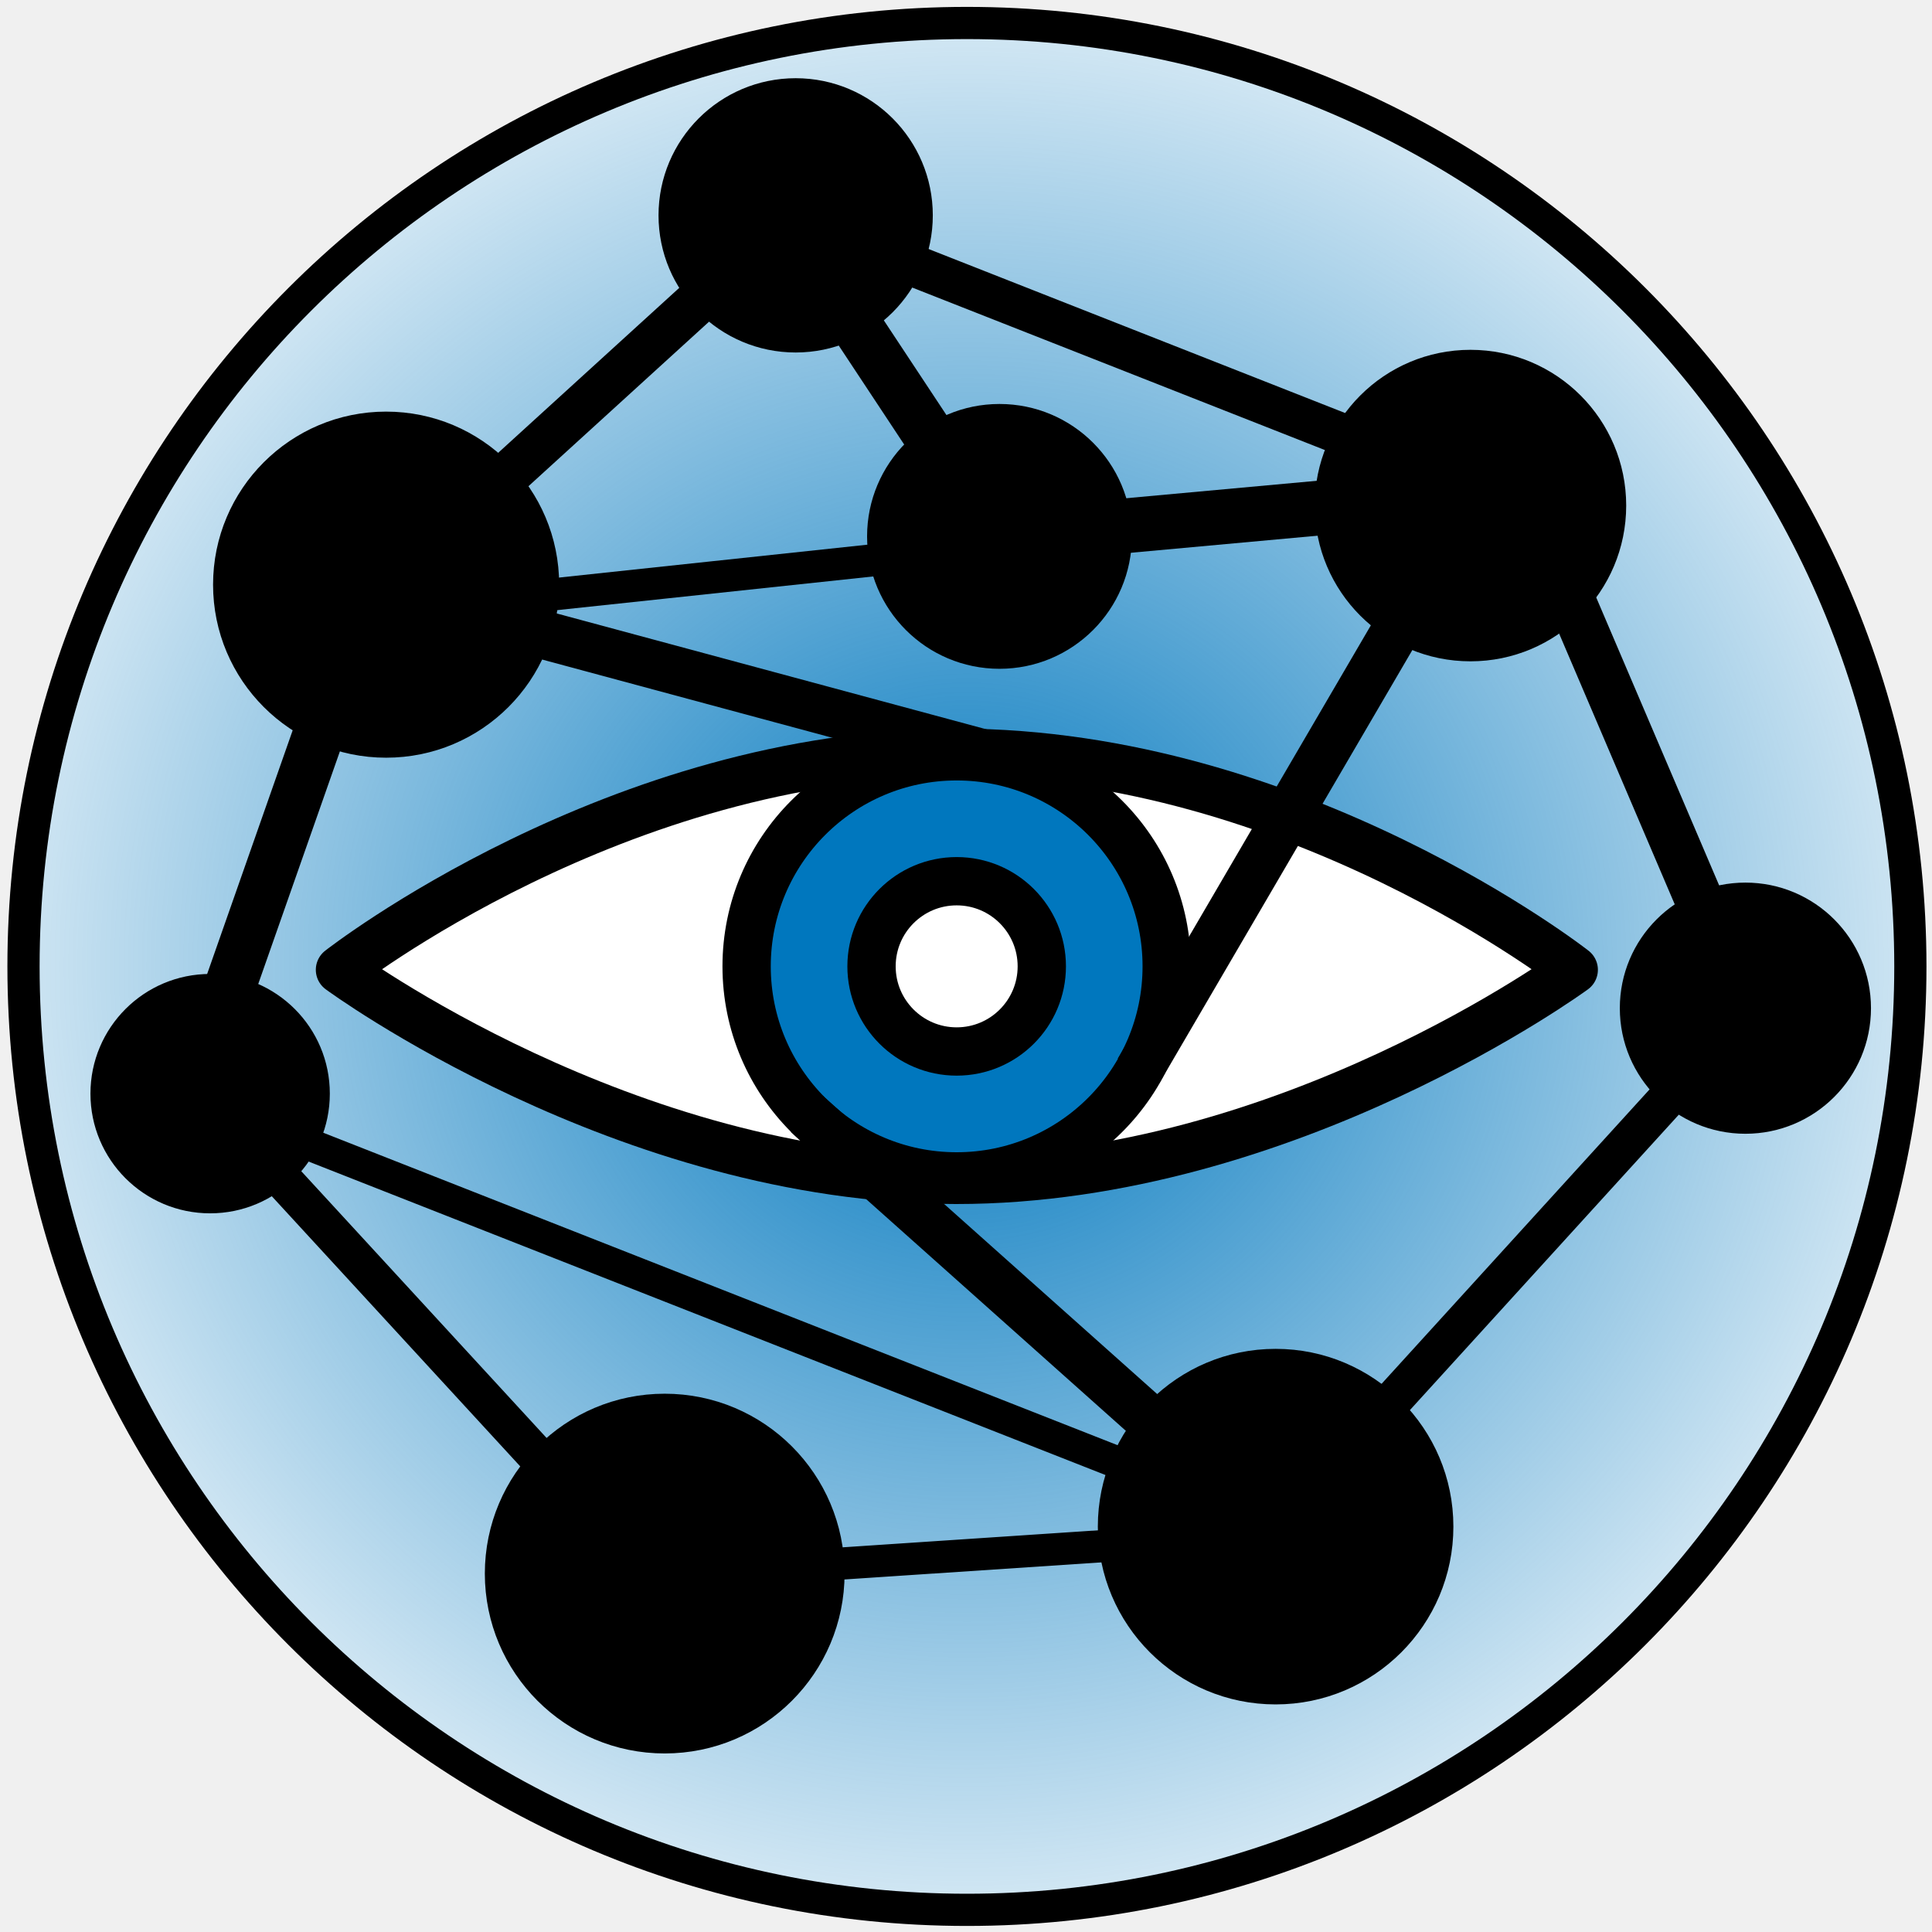
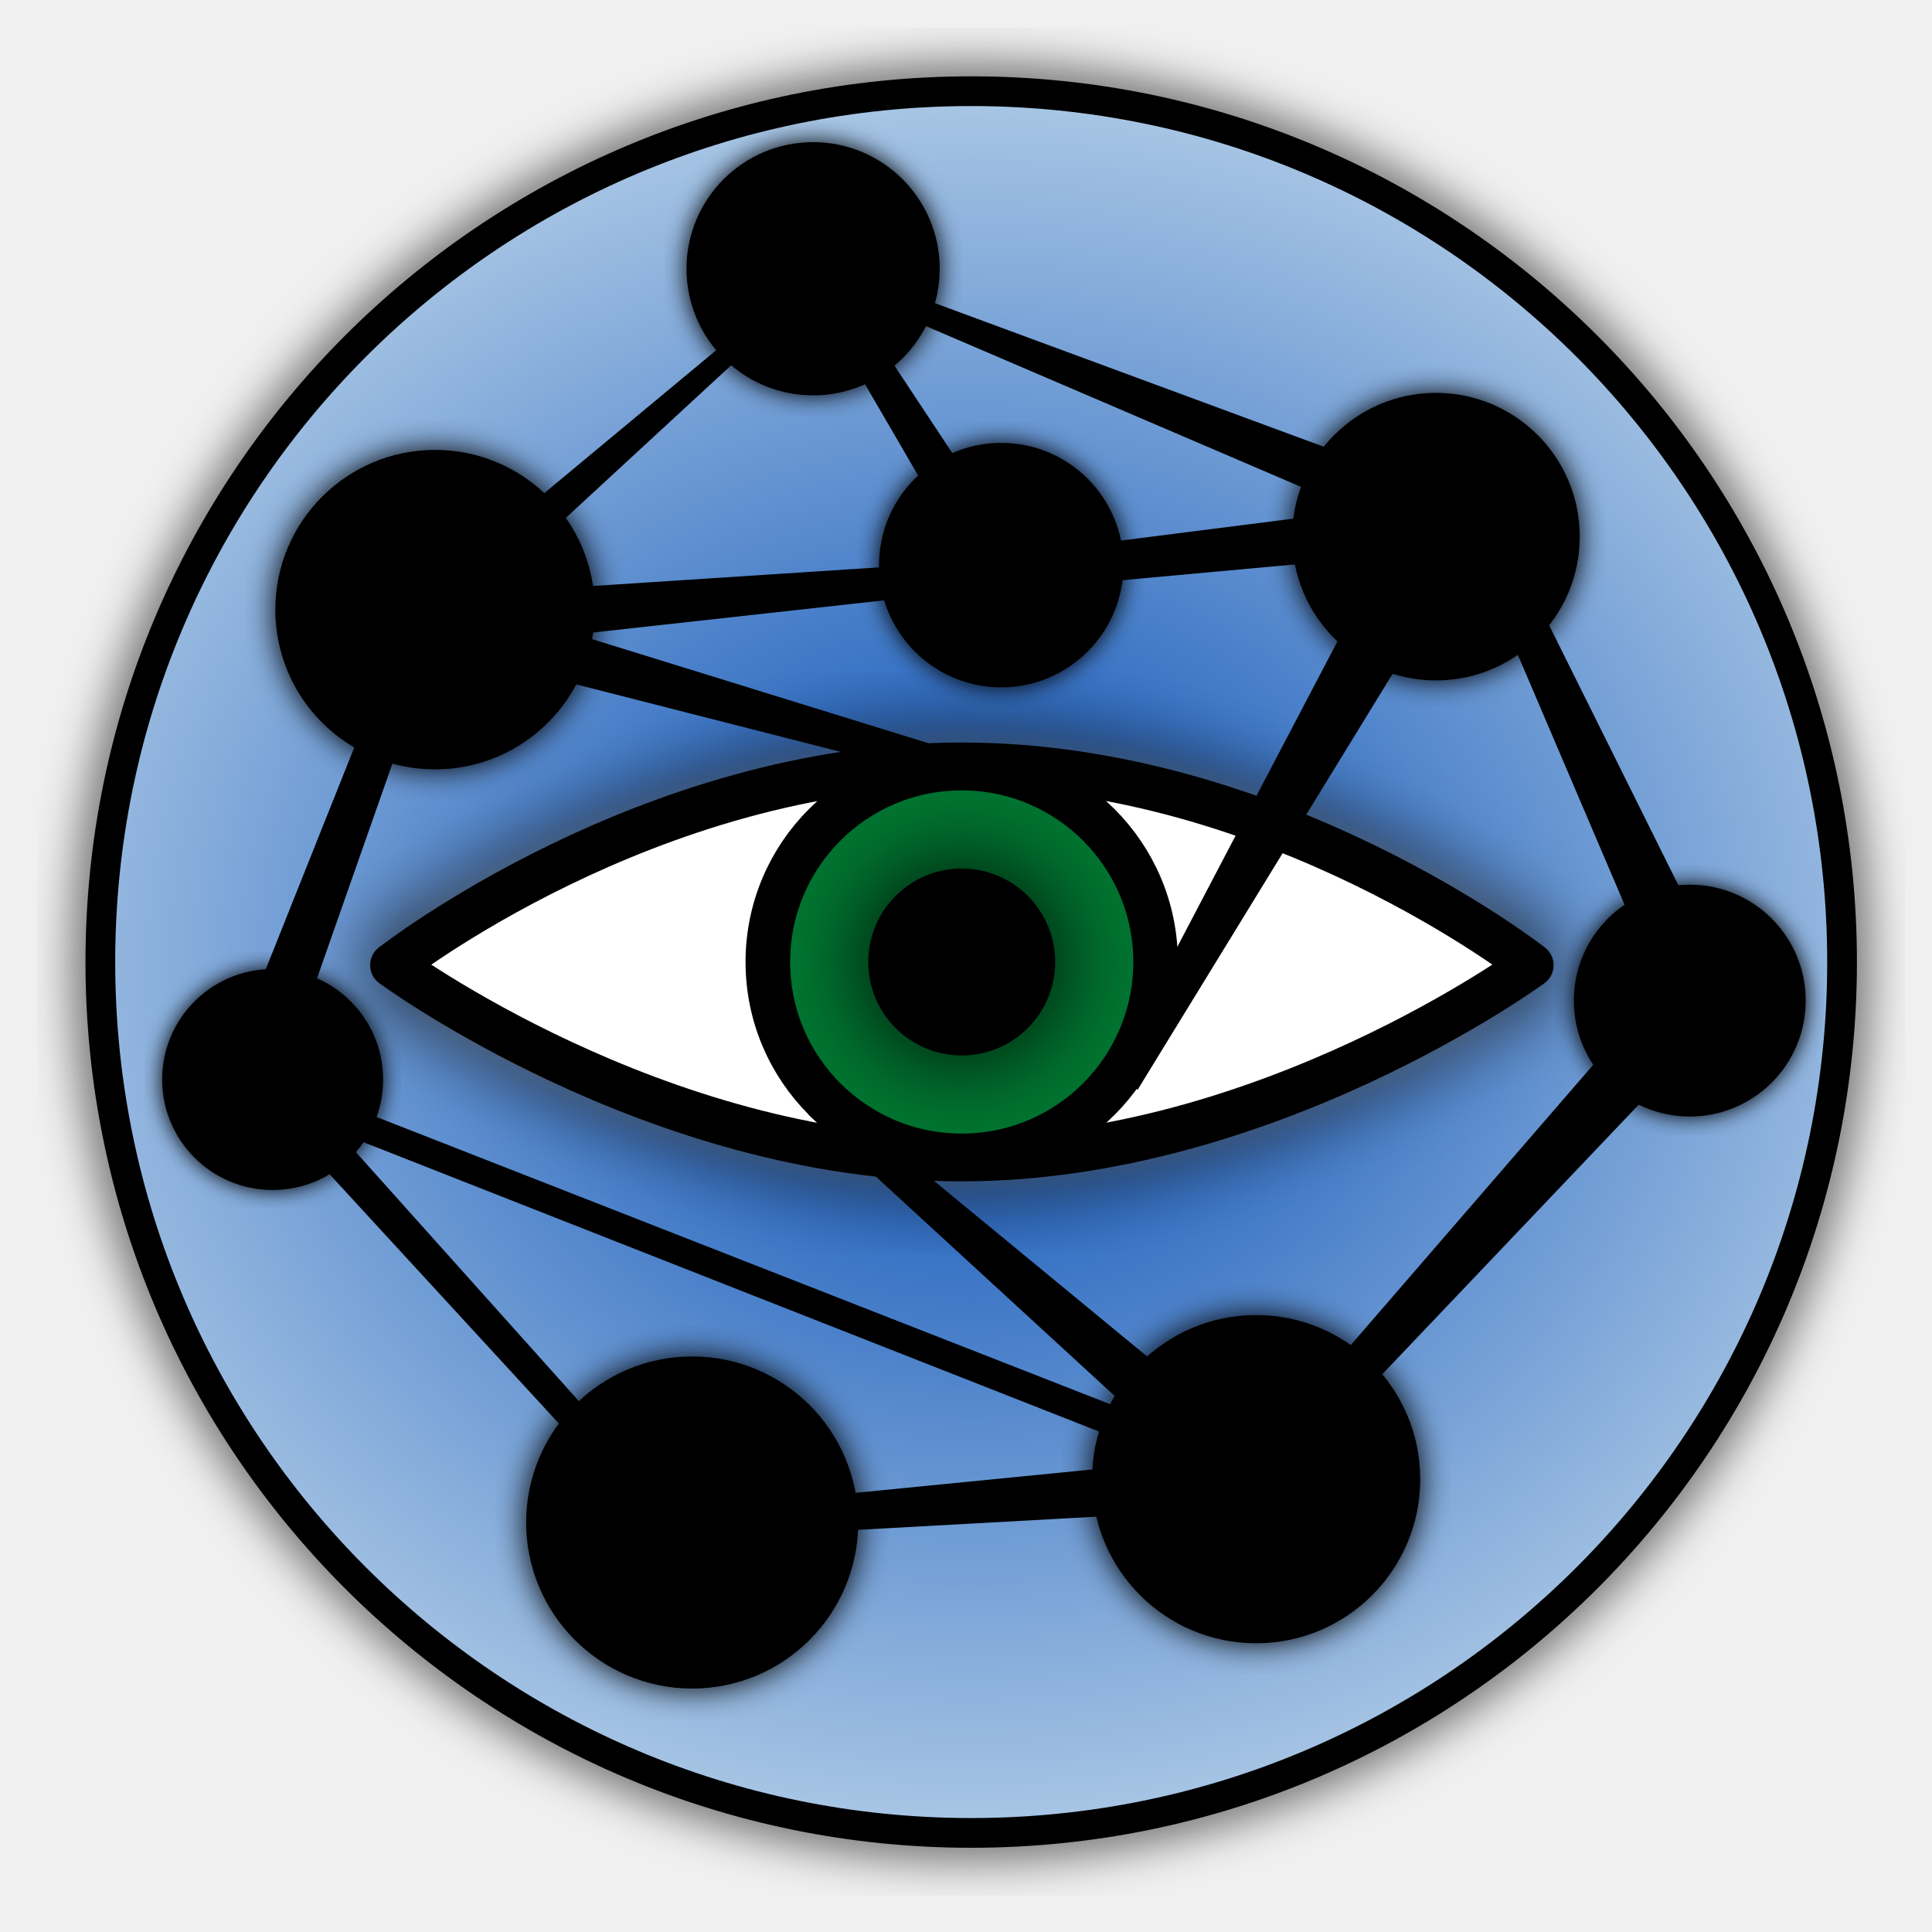
- <svg xmlns="http://www.w3.org/2000/svg" xmlns:xlink="http://www.w3.org/1999/xlink" width="60mm" height="60mm" viewBox="0 0 60 60" version="1.1" id="svg5155">
+ <svg xmlns="http://www.w3.org/2000/svg" xmlns:xlink="http://www.w3.org/1999/xlink" width="65mm" height="65mm" viewBox="0 0 65 65" version="1.1" id="svg5155">
  <defs id="defs5152">
    <linearGradient id="linearGradient2972">
-       <stop style="stop-color:#0077be;stop-opacity:1;" offset="0" id="stop2968" />
-       <stop style="stop-color:#0077be;stop-opacity:0;" offset="1" id="stop2970" />
+       <stop style="stop-color:#0049b4;stop-opacity:1" offset="0" id="stop2968" />
+       <stop style="stop-color:#f5fffb;stop-opacity:1" offset="1" id="stop2970" />
    </linearGradient>
-     <radialGradient xlink:href="#linearGradient2972" id="radialGradient2974-8" cx="27.912" cy="27.207" fx="27.912" fy="27.207" r="29.299" gradientUnits="userSpaceOnUse" gradientTransform="matrix(1.242557,0,0,1.209363,-4.653667,-2.889333)" />
+     <radialGradient xlink:href="#linearGradient2972" id="radialGradient2974-8" cx="27.912" cy="27.207" fx="27.912" fy="27.207" r="29.299" gradientUnits="userSpaceOnUse" gradientTransform="matrix(1.660629,-0.00214011,0.00186151,1.444448,-13.72783,-11.87128)" />
+     <filter style="color-interpolation-filters:sRGB" id="filter6328" x="-0.12" width="1.24" y="-0.12" height="1.24">
+       <feGaussianBlur stdDeviation="0.512" id="feGaussianBlur6330" />
+     </filter>
+     <filter style="color-interpolation-filters:sRGB" id="filter6342" x="-0.12" width="1.24" y="-0.12" height="1.24">
+       <feGaussianBlur stdDeviation="0.401" id="feGaussianBlur6344" />
+     </filter>
+     <filter style="color-interpolation-filters:sRGB" id="filter6348" x="-0.12" width="1.24" y="-0.12" height="1.24">
+       <feGaussianBlur stdDeviation="0.459" id="feGaussianBlur6350" />
+     </filter>
+     <filter style="color-interpolation-filters:sRGB" id="filter6354" x="-0.12" width="1.24" y="-0.12" height="1.24">
+       <feGaussianBlur stdDeviation="0.365" id="feGaussianBlur6356" />
+     </filter>
+     <filter style="color-interpolation-filters:sRGB" id="filter6360" x="-0.12" width="1.24" y="-0.12" height="1.24">
+       <feGaussianBlur stdDeviation="0.527" id="feGaussianBlur6362" />
+     </filter>
+     <filter style="color-interpolation-filters:sRGB" id="filter6366" x="-0.12" width="1.24" y="-0.12" height="1.24">
+       <feGaussianBlur stdDeviation="0.386" id="feGaussianBlur6368" />
+     </filter>
+     <filter style="color-interpolation-filters:sRGB" id="filter6372" x="-0.12" width="1.24" y="-0.12" height="1.24">
+       <feGaussianBlur stdDeviation="0.534" id="feGaussianBlur6374" />
+     </filter>
+     <filter style="color-interpolation-filters:sRGB" id="filter6399" x="-0.081" width="1.162" y="-0.233" height="1.467">
+       <feGaussianBlur stdDeviation="1.29" id="feGaussianBlur6401" />
+     </filter>
+     <filter style="color-interpolation-filters:sRGB" id="filter6417" x="-0.12" width="1.24" y="-0.12" height="1.24">
+       <feGaussianBlur stdDeviation="0.347" id="feGaussianBlur6419" />
+     </filter>
+     <filter style="color-interpolation-filters:sRGB" id="filter6443" x="-0.036" width="1.072" y="-0.036" height="1.072">
+       <feGaussianBlur stdDeviation="0.879" id="feGaussianBlur6445" />
+     </filter>
+     <filter style="color-interpolation-filters:sRGB" id="filter1313" x="-0.78" width="2.56" y="-0.78" height="2.56">
+       <feGaussianBlur stdDeviation="1.719" id="feGaussianBlur1315" />
+     </filter>
  </defs>
-   <g id="layer1" style="display:inline;opacity:1">
-     <circle style="opacity:1;fill:#ffffff;fill-opacity:0.997;stroke:none;stroke-width:1;stroke-linejoin:round;stroke-miterlimit:4;stroke-dasharray:none;stroke-opacity:1" id="path2868" cx="30.029" cy="30.013" r="29.299" />
+   <g id="layer1" style="display:inline" transform="translate(0,5)">
+     <circle r="29.299" cy="27.367" cx="32.675" id="circle5437" style="display:inline;opacity:1;fill:none;fill-opacity:1;stroke:#000000;stroke-width:1;stroke-linejoin:round;stroke-miterlimit:4;stroke-dasharray:none;stroke-opacity:1;filter:url(#filter6443)" />
  </g>
-   <g id="layer7" style="display:inline">
-     <circle style="display:inline;opacity:1;fill:url(#radialGradient2974-8);fill-opacity:1;stroke:#000000;stroke-width:1;stroke-linejoin:round;stroke-miterlimit:4;stroke-dasharray:none;stroke-opacity:1" id="circle6192" cx="30.029" cy="30.013" r="29.299" />
+   <g id="layer7" style="display:inline" transform="translate(0,5)">
+     <circle style="display:inline;opacity:1;fill:url(#radialGradient2974-8);fill-opacity:1;stroke:#000000;stroke-width:1;stroke-linejoin:round;stroke-miterlimit:4;stroke-dasharray:none;stroke-opacity:1" id="circle6192" cx="32.675" cy="27.367" r="29.299" />
  </g>
-   <g id="layer6" style="display:inline">
-     <path style="fill:none;stroke:#000000;stroke-width:1.2;stroke-linecap:butt;stroke-linejoin:miter;stroke-miterlimit:4;stroke-dasharray:none;stroke-opacity:1" d="M 20.332,49.194 6.622,34.286" id="path41800" />
-     <path style="fill:none;stroke:#000000;stroke-width:1.2;stroke-linecap:butt;stroke-linejoin:miter;stroke-miterlimit:4;stroke-dasharray:none;stroke-opacity:1" d="m 39.856,47.218 14.416,-15.838" id="path42213" />
-     <path style="fill:none;stroke:#000000;stroke-width:1;stroke-linecap:butt;stroke-linejoin:miter;stroke-miterlimit:4;stroke-dasharray:none;stroke-opacity:1" d="m 11.241,19.092 20.119,-2.145" id="path42525" />
-     <path style="fill:none;stroke:#000000;stroke-width:1.6;stroke-linecap:butt;stroke-linejoin:miter;stroke-miterlimit:4;stroke-dasharray:none;stroke-opacity:1" d="m 24.482,6.913 6.404,9.686" id="path43029" />
-     <path style="fill:none;stroke:#000000;stroke-width:1.7;stroke-linecap:butt;stroke-linejoin:miter;stroke-miterlimit:4;stroke-dasharray:none;stroke-opacity:1" d="m 45.477,15.366 -14.447,1.321" id="path43185" />
-     <path style="fill:none;stroke:#000000;stroke-width:1.3;stroke-linecap:butt;stroke-linejoin:miter;stroke-miterlimit:4;stroke-dasharray:none;stroke-opacity:1" d="M 45.247,14.893 24.68,6.795" id="path43301" />
-     <path style="fill:none;stroke:#000000;stroke-width:1.5;stroke-linecap:butt;stroke-linejoin:miter;stroke-miterlimit:4;stroke-dasharray:none;stroke-opacity:1" d="m 46.583,13.464 7.664,17.95" id="path43417" />
-     <path style="fill:none;stroke:#000000;stroke-width:1.4;stroke-linecap:butt;stroke-linejoin:miter;stroke-miterlimit:4;stroke-dasharray:none;stroke-opacity:1" d="M 24.402,6.873 11.747,18.403" id="path43801" />
-     <path style="fill:none;stroke:#000000;stroke-width:1.6;stroke-linecap:butt;stroke-linejoin:miter;stroke-miterlimit:4;stroke-dasharray:none;stroke-opacity:1" d="M 6.058,33.732 11.233,18.989" id="path48394" />
-     <path style="fill:none;stroke:#000000;stroke-width:1;stroke-linecap:butt;stroke-linejoin:miter;stroke-miterlimit:4;stroke-dasharray:none;stroke-dashoffset:0;stroke-opacity:1" d="M 39.335,47.678 20.47,48.933" id="path49303" />
-     <path style="fill:none;stroke:#000000;stroke-width:1;stroke-linecap:butt;stroke-linejoin:miter;stroke-miterlimit:4;stroke-dasharray:none;stroke-dashoffset:0;stroke-opacity:1" d="M 39.532,47.317 6.454,34.305" id="path49457" />
+   <g id="layer6" style="display:inline" transform="translate(0,5)">
+     <path style="color:#000000;font-style:normal;font-variant:normal;font-weight:normal;font-stretch:normal;font-size:medium;line-height:normal;font-family:sans-serif;font-variant-ligatures:normal;font-variant-position:normal;font-variant-caps:normal;font-variant-numeric:normal;font-variant-alternates:normal;font-feature-settings:normal;text-indent:0;text-align:start;text-decoration:none;text-decoration-line:none;text-decoration-style:solid;text-decoration-color:#000000;letter-spacing:normal;word-spacing:normal;text-transform:none;writing-mode:lr-tb;direction:ltr;text-orientation:mixed;dominant-baseline:auto;baseline-shift:baseline;text-anchor:start;white-space:normal;shape-padding:0;clip-rule:nonzero;display:inline;overflow:visible;visibility:visible;opacity:1;isolation:auto;mix-blend-mode:normal;color-interpolation:sRGB;color-interpolation-filters:linearRGB;solid-color:#000000;solid-opacity:1;vector-effect:none;fill:#000000;fill-opacity:1;fill-rule:nonzero;stroke:none;stroke-width:1.2;stroke-linecap:butt;stroke-linejoin:miter;stroke-miterlimit:4;stroke-dasharray:none;stroke-dashoffset:0;stroke-opacity:1;color-rendering:auto;image-rendering:auto;shape-rendering:auto;text-rendering:auto;enable-background:accumulate" d="m 9.709,31.234 -0.883,0.812 13.709,14.906 0.715,-0.598 z" id="path41800" />
+     <path style="color:#000000;font-style:normal;font-variant:normal;font-weight:normal;font-stretch:normal;font-size:medium;line-height:normal;font-family:sans-serif;font-variant-ligatures:normal;font-variant-position:normal;font-variant-caps:normal;font-variant-numeric:normal;font-variant-alternates:normal;font-feature-settings:normal;text-indent:0;text-align:start;text-decoration:none;text-decoration-line:none;text-decoration-style:solid;text-decoration-color:#000000;letter-spacing:normal;word-spacing:normal;text-transform:none;writing-mode:lr-tb;direction:ltr;text-orientation:mixed;dominant-baseline:auto;baseline-shift:baseline;text-anchor:start;white-space:normal;shape-padding:0;clip-rule:nonzero;display:inline;overflow:visible;visibility:visible;opacity:1;isolation:auto;mix-blend-mode:normal;color-interpolation:sRGB;color-interpolation-filters:linearRGB;solid-color:#000000;solid-opacity:1;vector-effect:none;fill:#000000;fill-opacity:1;fill-rule:nonzero;stroke:none;stroke-width:1.2;stroke-linecap:butt;stroke-linejoin:miter;stroke-miterlimit:4;stroke-dasharray:none;stroke-dashoffset:0;stroke-opacity:1;color-rendering:auto;image-rendering:auto;shape-rendering:auto;text-rendering:auto;enable-background:accumulate" d="m 55.811,28.27 -13.753,15.898 0.887,0.809 14.837,-15.597 z" id="path42213" />
+     <path style="color:#000000;font-style:normal;font-variant:normal;font-weight:normal;font-stretch:normal;font-size:medium;line-height:normal;font-family:sans-serif;font-variant-ligatures:normal;font-variant-position:normal;font-variant-caps:normal;font-variant-numeric:normal;font-variant-alternates:normal;font-feature-settings:normal;text-indent:0;text-align:start;text-decoration:none;text-decoration-line:none;text-decoration-style:solid;text-decoration-color:#000000;letter-spacing:normal;word-spacing:normal;text-transform:none;writing-mode:lr-tb;direction:ltr;text-orientation:mixed;dominant-baseline:auto;baseline-shift:baseline;text-anchor:start;white-space:normal;shape-padding:0;clip-rule:nonzero;display:inline;overflow:visible;visibility:visible;opacity:1;isolation:auto;mix-blend-mode:normal;color-interpolation:sRGB;color-interpolation-filters:linearRGB;solid-color:#000000;solid-opacity:1;vector-effect:none;fill:#000000;fill-opacity:1;fill-rule:nonzero;stroke:none;stroke-width:1;stroke-linecap:butt;stroke-linejoin:miter;stroke-miterlimit:4;stroke-dasharray:none;stroke-dashoffset:0;stroke-opacity:1;color-rendering:auto;image-rendering:auto;shape-rendering:auto;text-rendering:auto;enable-background:accumulate" d="m 33.953,13.803 -19.907,1.296 -0.107,1.845 20.204,-2.232 z" id="path42525" />
+     <path style="color:#000000;font-style:normal;font-variant:normal;font-weight:normal;font-stretch:normal;font-size:medium;line-height:normal;font-family:sans-serif;font-variant-ligatures:normal;font-variant-position:normal;font-variant-caps:normal;font-variant-numeric:normal;font-variant-alternates:normal;font-feature-settings:normal;text-indent:0;text-align:start;text-decoration:none;text-decoration-line:none;text-decoration-style:solid;text-decoration-color:#000000;letter-spacing:normal;word-spacing:normal;text-transform:none;writing-mode:lr-tb;direction:ltr;text-orientation:mixed;dominant-baseline:auto;baseline-shift:baseline;text-anchor:start;white-space:normal;shape-padding:0;clip-rule:nonzero;display:inline;overflow:visible;visibility:visible;opacity:1;isolation:auto;mix-blend-mode:normal;color-interpolation:sRGB;color-interpolation-filters:linearRGB;solid-color:#000000;solid-opacity:1;vector-effect:none;fill:#000000;fill-opacity:1;fill-rule:nonzero;stroke:none;stroke-width:1.6;stroke-linecap:butt;stroke-linejoin:miter;stroke-miterlimit:4;stroke-dasharray:none;stroke-dashoffset:0;stroke-opacity:1;color-rendering:auto;image-rendering:auto;shape-rendering:auto;text-rendering:auto;enable-background:accumulate" d="m 27.795,3.826 -0.672,0.7 5.743,9.868 1.334,-0.883 z" id="path43029" />
+     <path style="color:#000000;font-style:normal;font-variant:normal;font-weight:normal;font-stretch:normal;font-size:medium;line-height:normal;font-family:sans-serif;font-variant-ligatures:normal;font-variant-position:normal;font-variant-caps:normal;font-variant-numeric:normal;font-variant-alternates:normal;font-feature-settings:normal;text-indent:0;text-align:start;text-decoration:none;text-decoration-line:none;text-decoration-style:solid;text-decoration-color:#000000;letter-spacing:normal;word-spacing:normal;text-transform:none;writing-mode:lr-tb;direction:ltr;text-orientation:mixed;dominant-baseline:auto;baseline-shift:baseline;text-anchor:start;white-space:normal;shape-padding:0;clip-rule:nonzero;display:inline;overflow:visible;visibility:visible;opacity:1;isolation:auto;mix-blend-mode:normal;color-interpolation:sRGB;color-interpolation-filters:linearRGB;solid-color:#000000;solid-opacity:1;vector-effect:none;fill:#000000;fill-opacity:1;fill-rule:nonzero;stroke:none;stroke-width:1.7;stroke-linecap:butt;stroke-linejoin:miter;stroke-miterlimit:4;stroke-dasharray:none;stroke-dashoffset:0;stroke-opacity:1;color-rendering:auto;image-rendering:auto;shape-rendering:auto;text-rendering:auto;enable-background:accumulate" d="m 48.045,11.873 -14.233,1.809 -0.058,1.204 14.445,-1.32 z" id="path43185" />
+     <path style="color:#000000;font-style:normal;font-variant:normal;font-weight:normal;font-stretch:normal;font-size:medium;line-height:normal;font-family:sans-serif;font-variant-ligatures:normal;font-variant-position:normal;font-variant-caps:normal;font-variant-numeric:normal;font-variant-alternates:normal;font-feature-settings:normal;text-indent:0;text-align:start;text-decoration:none;text-decoration-line:none;text-decoration-style:solid;text-decoration-color:#000000;letter-spacing:normal;word-spacing:normal;text-transform:none;writing-mode:lr-tb;direction:ltr;text-orientation:mixed;dominant-baseline:auto;baseline-shift:baseline;text-anchor:start;white-space:normal;shape-padding:0;clip-rule:nonzero;display:inline;overflow:visible;visibility:visible;opacity:1;isolation:auto;mix-blend-mode:normal;color-interpolation:sRGB;color-interpolation-filters:linearRGB;solid-color:#000000;solid-opacity:1;vector-effect:none;fill:#000000;fill-opacity:1;fill-rule:nonzero;stroke:none;stroke-width:1.3;stroke-linecap:butt;stroke-linejoin:miter;stroke-miterlimit:4;stroke-dasharray:none;stroke-dashoffset:0;stroke-opacity:1;color-rendering:auto;image-rendering:auto;shape-rendering:auto;text-rendering:auto;enable-background:accumulate" d="m 27.625,3.785 -0.086,0.638 20.085,8.609 0.627,-1.63 z" id="path43301" />
+     <path style="color:#000000;font-style:normal;font-variant:normal;font-weight:normal;font-stretch:normal;font-size:medium;line-height:normal;font-family:sans-serif;font-variant-ligatures:normal;font-variant-position:normal;font-variant-caps:normal;font-variant-numeric:normal;font-variant-alternates:normal;font-feature-settings:normal;text-indent:0;text-align:start;text-decoration:none;text-decoration-line:none;text-decoration-style:solid;text-decoration-color:#000000;letter-spacing:normal;word-spacing:normal;text-transform:none;writing-mode:lr-tb;direction:ltr;text-orientation:mixed;dominant-baseline:auto;baseline-shift:baseline;text-anchor:start;white-space:normal;shape-padding:0;clip-rule:nonzero;display:inline;overflow:visible;visibility:visible;opacity:1;isolation:auto;mix-blend-mode:normal;color-interpolation:sRGB;color-interpolation-filters:linearRGB;solid-color:#000000;solid-opacity:1;vector-effect:none;fill:#000000;fill-opacity:1;fill-rule:nonzero;stroke:none;stroke-width:1.5;stroke-linecap:butt;stroke-linejoin:miter;stroke-miterlimit:4;stroke-dasharray:none;stroke-dashoffset:0;stroke-opacity:1;color-rendering:auto;image-rendering:auto;shape-rendering:auto;text-rendering:auto;enable-background:accumulate" d="m 49.677,11.125 -1.138,-0.012 7.664,17.949 1.98,-0.828 z" id="path43417" />
+     <path style="color:#000000;font-style:normal;font-variant:normal;font-weight:normal;font-stretch:normal;font-size:medium;line-height:normal;font-family:sans-serif;font-variant-ligatures:normal;font-variant-position:normal;font-variant-caps:normal;font-variant-numeric:normal;font-variant-alternates:normal;font-feature-settings:normal;text-indent:0;text-align:start;text-decoration:none;text-decoration-line:none;text-decoration-style:solid;text-decoration-color:#000000;letter-spacing:normal;word-spacing:normal;text-transform:none;writing-mode:lr-tb;direction:ltr;text-orientation:mixed;dominant-baseline:auto;baseline-shift:baseline;text-anchor:start;white-space:normal;shape-padding:0;clip-rule:nonzero;display:inline;overflow:visible;visibility:visible;opacity:1;isolation:auto;mix-blend-mode:normal;color-interpolation:sRGB;color-interpolation-filters:linearRGB;solid-color:#000000;solid-opacity:1;vector-effect:none;fill:#000000;fill-opacity:1;fill-rule:nonzero;stroke:none;stroke-width:1.4;stroke-linecap:butt;stroke-linejoin:miter;stroke-miterlimit:4;stroke-dasharray:none;stroke-dashoffset:0;stroke-opacity:1;color-rendering:auto;image-rendering:auto;shape-rendering:auto;text-rendering:auto;enable-background:accumulate" d="M 27.178,4.22 13.922,15.24 14.863,16.275 27.52,4.594 Z" id="path43801" />
+     <path style="color:#000000;font-style:normal;font-variant:normal;font-weight:normal;font-stretch:normal;font-size:medium;line-height:normal;font-family:sans-serif;font-variant-ligatures:normal;font-variant-position:normal;font-variant-caps:normal;font-variant-numeric:normal;font-variant-alternates:normal;font-feature-settings:normal;text-indent:0;text-align:start;text-decoration:none;text-decoration-line:none;text-decoration-style:solid;text-decoration-color:#000000;letter-spacing:normal;word-spacing:normal;text-transform:none;writing-mode:lr-tb;direction:ltr;text-orientation:mixed;dominant-baseline:auto;baseline-shift:baseline;text-anchor:start;white-space:normal;shape-padding:0;clip-rule:nonzero;display:inline;overflow:visible;visibility:visible;opacity:1;isolation:auto;mix-blend-mode:normal;color-interpolation:sRGB;color-interpolation-filters:linearRGB;solid-color:#000000;solid-opacity:1;vector-effect:none;fill:#000000;fill-opacity:1;fill-rule:nonzero;stroke:none;stroke-width:1.6;stroke-linecap:butt;stroke-linejoin:miter;stroke-miterlimit:4;stroke-dasharray:none;stroke-dashoffset:0;stroke-opacity:1;color-rendering:auto;image-rendering:auto;shape-rendering:auto;text-rendering:auto;enable-background:accumulate" d="M 13.508,16.163 7.694,30.735 9.459,31.352 14.635,16.609 Z" id="path48394" />
+     <path style="color:#000000;font-style:normal;font-variant:normal;font-weight:normal;font-stretch:normal;font-size:medium;line-height:normal;font-family:sans-serif;font-variant-ligatures:normal;font-variant-position:normal;font-variant-caps:normal;font-variant-numeric:normal;font-variant-alternates:normal;font-feature-settings:normal;text-indent:0;text-align:start;text-decoration:none;text-decoration-line:none;text-decoration-style:solid;text-decoration-color:#000000;letter-spacing:normal;word-spacing:normal;text-transform:none;writing-mode:lr-tb;direction:ltr;text-orientation:mixed;dominant-baseline:auto;baseline-shift:baseline;text-anchor:start;white-space:normal;shape-padding:0;clip-rule:nonzero;display:inline;overflow:visible;visibility:visible;opacity:1;isolation:auto;mix-blend-mode:normal;color-interpolation:sRGB;color-interpolation-filters:linearRGB;solid-color:#000000;solid-opacity:1;vector-effect:none;fill:#000000;fill-opacity:1;fill-rule:nonzero;stroke:none;stroke-width:1;stroke-linecap:butt;stroke-linejoin:miter;stroke-miterlimit:4;stroke-dasharray:none;stroke-dashoffset:0;stroke-opacity:1;color-rendering:auto;image-rendering:auto;shape-rendering:auto;text-rendering:auto;enable-background:accumulate" d="m 41.82,43.938 -18.738,1.849 0.066,0.998 18.865,-1.041 z" id="path49303" />
+     <path style="color:#000000;font-style:normal;font-variant:normal;font-weight:normal;font-stretch:normal;font-size:medium;line-height:normal;font-family:sans-serif;font-variant-ligatures:normal;font-variant-position:normal;font-variant-caps:normal;font-variant-numeric:normal;font-variant-alternates:normal;font-feature-settings:normal;text-indent:0;text-align:start;text-decoration:none;text-decoration-line:none;text-decoration-style:solid;text-decoration-color:#000000;letter-spacing:normal;word-spacing:normal;text-transform:none;writing-mode:lr-tb;direction:ltr;text-orientation:mixed;dominant-baseline:auto;baseline-shift:baseline;text-anchor:start;white-space:normal;shape-padding:0;clip-rule:nonzero;display:inline;overflow:visible;visibility:visible;opacity:1;isolation:auto;mix-blend-mode:normal;color-interpolation:sRGB;color-interpolation-filters:linearRGB;solid-color:#000000;solid-opacity:1;vector-effect:none;fill:#000000;fill-opacity:1;fill-rule:nonzero;stroke:none;stroke-width:1;stroke-linecap:butt;stroke-linejoin:miter;stroke-miterlimit:4;stroke-dasharray:none;stroke-dashoffset:0;stroke-opacity:1;color-rendering:auto;image-rendering:auto;shape-rendering:auto;text-rendering:auto;enable-background:accumulate" d="M 9.453,31.321 8.916,32.125 41.994,45.137 42.361,44.205 Z" id="path49457" />
  </g>
-   <g id="layer2" style="display:inline">
-     <path style="fill:#ffffff;fill-opacity:1;stroke:#000000;stroke-width:1.5;stroke-linecap:butt;stroke-linejoin:round;stroke-miterlimit:4;stroke-dasharray:none;stroke-opacity:1" d="m 10.558,30.118 c 0,0 8.846,6.519 19.131,6.524 10.285,0.004 19.185,-6.524 19.185,-6.524 0,0 -8.601,-6.741 -19.158,-6.741 -10.557,0 -19.158,6.741 -19.158,6.741 z" id="path37298" />
+   <g id="layer8" style="display:inline">
+     <path transform="translate(0,5)" id="path6394" d="m 13.203,27.472 c 0,0 8.846,6.519 19.131,6.524 10.285,0.004 19.185,-6.524 19.185,-6.524 0,0 -8.601,-6.741 -19.158,-6.741 -10.557,0 -19.158,6.741 -19.158,6.741 z" style="display:inline;fill:#ffffff;fill-opacity:1;stroke:#000000;stroke-width:1.5;stroke-linecap:butt;stroke-linejoin:round;stroke-miterlimit:4;stroke-dasharray:none;stroke-opacity:1;filter:url(#filter6399)" />
  </g>
-   <g id="layer3" style="display:inline">
-     <circle style="fill:#0077be;fill-opacity:1;stroke:#000000;stroke-width:1.5;stroke-miterlimit:4;stroke-dasharray:none;stroke-dashoffset:0;stroke-opacity:1" id="path37162" cx="29.71" cy="30.011" r="6.523" />
-     <circle style="fill:#ffffff;fill-opacity:1;stroke:#000000;stroke-width:1.5;stroke-miterlimit:4;stroke-dasharray:none;stroke-dashoffset:0;stroke-opacity:1" id="circle37244" cx="29.71" cy="30.011" r="2.644" />
+   <g id="layer2" style="display:inline" transform="translate(0,5)">
+     <path style="fill:#ffffff;fill-opacity:1;stroke:#000000;stroke-width:1.5;stroke-linecap:butt;stroke-linejoin:round;stroke-miterlimit:4;stroke-dasharray:none;stroke-opacity:1" d="m 13.203,27.472 c 0,0 8.846,6.519 19.131,6.524 10.285,0.004 19.185,-6.524 19.185,-6.524 0,0 -8.601,-6.741 -19.158,-6.741 -10.557,0 -19.158,6.741 -19.158,6.741 z" id="path37298" />
  </g>
-   <g id="layer4" style="display:inline">
-     <path style="fill:none;stroke:#000000;stroke-width:1.5;stroke-linecap:butt;stroke-linejoin:miter;stroke-miterlimit:4;stroke-dasharray:none;stroke-opacity:1" d="M 31.779,23.735 11.762,18.338" id="path38874" />
-     <path style="fill:none;stroke:#000000;stroke-width:1.5;stroke-linecap:butt;stroke-linejoin:miter;stroke-miterlimit:4;stroke-dasharray:none;stroke-dashoffset:0;stroke-opacity:1" d="M 25.063,34.597 39.679,47.637" id="path38876" />
-     <path style="fill:none;stroke:#000000;stroke-width:1.5;stroke-linecap:butt;stroke-linejoin:miter;stroke-miterlimit:4;stroke-dasharray:none;stroke-opacity:1" d="M 35.36,33.254 45.906,15.202" id="path38878" />
+   <g id="layer3" style="display:inline" transform="translate(0,5)">
+     <circle style="fill:#007731;fill-opacity:1;stroke:#000000;stroke-width:1.5;stroke-miterlimit:4;stroke-dasharray:none;stroke-dashoffset:0;stroke-opacity:1" id="path37162" cx="32.356" cy="27.365" r="6.523" />
  </g>
-   <g id="layer5" style="display:inline">
-     <circle style="fill:#000000;fill-opacity:0.997;stroke:#000000;stroke-width:0.5;stroke-miterlimit:4;stroke-dasharray:none;stroke-dashoffset:0;stroke-opacity:1" id="circle41262" cx="45.666" cy="15.701" r="4.587" />
-     <circle style="fill:#000000;fill-opacity:0.997;stroke:#000000;stroke-width:0.5;stroke-miterlimit:4;stroke-dasharray:none;stroke-dashoffset:0;stroke-opacity:1" id="circle41555" cx="24.71" cy="6.688" r="4.009" />
-     <circle style="fill:#000000;fill-opacity:0.997;stroke:#000000;stroke-width:0.5;stroke-miterlimit:4;stroke-dasharray:none;stroke-dashoffset:0;stroke-opacity:1" id="circle41765" cx="31.04" cy="16.658" r="3.862" />
-     <circle style="fill:#000000;fill-opacity:0.997;stroke:#000000;stroke-width:0.5;stroke-miterlimit:4;stroke-dasharray:none;stroke-dashoffset:0;stroke-opacity:1" id="circle47877" cx="11.991" cy="18.157" r="5.124" />
-     <circle style="fill:#000000;fill-opacity:0.997;stroke:#000000;stroke-width:0.5;stroke-miterlimit:4;stroke-dasharray:none;stroke-dashoffset:0;stroke-opacity:1" id="path38902" cx="20.643" cy="48.869" r="5.336" />
-     <circle style="fill:#000000;fill-opacity:0.997;stroke:#000000;stroke-width:0.5;stroke-miterlimit:4;stroke-dasharray:none;stroke-dashoffset:0;stroke-opacity:1" id="circle41637" cx="6.526" cy="33.964" r="3.467" />
-     <circle style="fill:#000000;fill-opacity:0.997;stroke:#000000;stroke-width:0.5;stroke-miterlimit:4;stroke-dasharray:none;stroke-dashoffset:0;stroke-opacity:1" id="circle41742" cx="54.205" cy="31.31" r="3.65" />
-     <circle style="fill:#000000;fill-opacity:0.997;stroke:#000000;stroke-width:0.5;stroke-miterlimit:4;stroke-dasharray:none;stroke-dashoffset:0;stroke-opacity:1" id="circle49027" cx="39.615" cy="47.411" r="5.271" />
+   <g id="layer9">
+     <circle transform="translate(0,5)" r="2.644" cy="27.365" cx="32.356" id="circle1964" style="display:inline;fill:#000000;fill-opacity:1;stroke:#000000;stroke-width:1;stroke-miterlimit:4;stroke-dasharray:none;stroke-dashoffset:0;stroke-opacity:1;filter:url(#filter1313)" />
+   </g>
+   <g id="layer10" style="display:inline">
+     <circle style="display:inline;fill:#000000;fill-opacity:1;stroke:#000000;stroke-width:1;stroke-miterlimit:4;stroke-dasharray:none;stroke-dashoffset:0;stroke-opacity:1" id="circle37244" cx="32.356" cy="27.365" r="2.644" transform="translate(0,5)" />
+   </g>
+   <g id="layer4" style="display:inline" transform="translate(0,5)">
+     <path style="color:#000000;font-style:normal;font-variant:normal;font-weight:normal;font-stretch:normal;font-size:medium;line-height:normal;font-family:sans-serif;font-variant-ligatures:normal;font-variant-position:normal;font-variant-caps:normal;font-variant-numeric:normal;font-variant-alternates:normal;font-feature-settings:normal;text-indent:0;text-align:start;text-decoration:none;text-decoration-line:none;text-decoration-style:solid;text-decoration-color:#000000;letter-spacing:normal;word-spacing:normal;text-transform:none;writing-mode:lr-tb;direction:ltr;text-orientation:mixed;dominant-baseline:auto;baseline-shift:baseline;text-anchor:start;white-space:normal;shape-padding:0;clip-rule:nonzero;display:inline;overflow:visible;visibility:visible;opacity:1;isolation:auto;mix-blend-mode:normal;color-interpolation:sRGB;color-interpolation-filters:linearRGB;solid-color:#000000;solid-opacity:1;vector-effect:none;fill:#000000;fill-opacity:1;fill-rule:nonzero;stroke:none;stroke-width:1.5;stroke-linecap:butt;stroke-linejoin:miter;stroke-miterlimit:4;stroke-dasharray:none;stroke-dashoffset:0;stroke-opacity:1;color-rendering:auto;image-rendering:auto;shape-rendering:auto;text-rendering:auto;enable-background:accumulate" d="m 14.573,14.848 -0.376,1.853 20.033,5.113 0.255,-0.803 z" id="path38874" />
+     <path style="color:#000000;font-style:normal;font-variant:normal;font-weight:normal;font-stretch:normal;font-size:medium;line-height:normal;font-family:sans-serif;font-variant-ligatures:normal;font-variant-position:normal;font-variant-caps:normal;font-variant-numeric:normal;font-variant-alternates:normal;font-feature-settings:normal;text-indent:0;text-align:start;text-decoration:none;text-decoration-line:none;text-decoration-style:solid;text-decoration-color:#000000;letter-spacing:normal;word-spacing:normal;text-transform:none;writing-mode:lr-tb;direction:ltr;text-orientation:mixed;dominant-baseline:auto;baseline-shift:baseline;text-anchor:start;white-space:normal;shape-padding:0;clip-rule:nonzero;display:inline;overflow:visible;visibility:visible;opacity:1;isolation:auto;mix-blend-mode:normal;color-interpolation:sRGB;color-interpolation-filters:linearRGB;solid-color:#000000;solid-opacity:1;vector-effect:none;fill:#000000;fill-opacity:1;fill-rule:nonzero;stroke:none;stroke-width:1.5;stroke-linecap:butt;stroke-linejoin:miter;stroke-miterlimit:4;stroke-dasharray:none;stroke-dashoffset:0;stroke-opacity:1;color-rendering:auto;image-rendering:auto;shape-rendering:auto;text-rendering:auto;enable-background:accumulate" d="m 28.067,31.962 -0.858,0.549 14.196,13.039 1.72,-1.179 z" id="path38876" />
+     <path style="color:#000000;font-style:normal;font-variant:normal;font-weight:normal;font-stretch:normal;font-size:medium;line-height:normal;font-family:sans-serif;font-variant-ligatures:normal;font-variant-position:normal;font-variant-caps:normal;font-variant-numeric:normal;font-variant-alternates:normal;font-feature-settings:normal;text-indent:0;text-align:start;text-decoration:none;text-decoration-line:none;text-decoration-style:solid;text-decoration-color:#000000;letter-spacing:normal;word-spacing:normal;text-transform:none;writing-mode:lr-tb;direction:ltr;text-orientation:mixed;dominant-baseline:auto;baseline-shift:baseline;text-anchor:start;white-space:normal;shape-padding:0;clip-rule:nonzero;display:inline;overflow:visible;visibility:visible;opacity:1;isolation:auto;mix-blend-mode:normal;color-interpolation:sRGB;color-interpolation-filters:linearRGB;solid-color:#000000;solid-opacity:1;vector-effect:none;fill:#000000;fill-opacity:1;fill-rule:nonzero;stroke:none;stroke-width:1.5;stroke-linecap:butt;stroke-linejoin:miter;stroke-miterlimit:4;stroke-dasharray:none;stroke-dashoffset:0;stroke-opacity:1;color-rendering:auto;image-rendering:auto;shape-rendering:auto;text-rendering:auto;enable-background:accumulate" d="m 47.437,11.923 -9.909,18.903 0.744,0.841 11.353,-18.521 z" id="path38878" />
+   </g>
+   <g id="layer5" style="display:inline" transform="translate(0,5)">
+     <circle style="fill:#000000;fill-opacity:0.997;stroke:#000000;stroke-width:0.5;stroke-miterlimit:4;stroke-dasharray:none;stroke-dashoffset:0;stroke-opacity:1" id="circle41262" cx="48.312" cy="13.055" r="4.587" />
+     <circle style="fill:#000000;fill-opacity:0.997;stroke:#000000;stroke-width:0.5;stroke-miterlimit:4;stroke-dasharray:none;stroke-dashoffset:0;stroke-opacity:1" id="circle41555" cx="27.356" cy="4.042" r="4.009" />
+     <circle style="fill:#000000;fill-opacity:0.997;stroke:#000000;stroke-width:0.5;stroke-miterlimit:4;stroke-dasharray:none;stroke-dashoffset:0;stroke-opacity:1" id="circle41765" cx="33.686" cy="14.013" r="3.862" />
+     <circle style="fill:#000000;fill-opacity:0.997;stroke:#000000;stroke-width:0.5;stroke-miterlimit:4;stroke-dasharray:none;stroke-dashoffset:0;stroke-opacity:1" id="circle47877" cx="14.637" cy="15.511" r="5.124" />
+     <circle style="fill:#000000;fill-opacity:0.997;stroke:#000000;stroke-width:0.5;stroke-miterlimit:4;stroke-dasharray:none;stroke-dashoffset:0;stroke-opacity:1" id="path38902" cx="23.288" cy="46.223" r="5.336" />
+     <circle style="fill:#000000;fill-opacity:0.997;stroke:#000000;stroke-width:0.5;stroke-miterlimit:4;stroke-dasharray:none;stroke-dashoffset:0;stroke-opacity:1;" id="circle41637" cx="9.172" cy="31.319" r="3.467" />
+     <circle style="fill:#000000;fill-opacity:0.997;stroke:#000000;stroke-width:0.5;stroke-miterlimit:4;stroke-dasharray:none;stroke-dashoffset:0;stroke-opacity:1" id="circle41742" cx="56.851" cy="28.664" r="3.65" />
+     <circle style="fill:#000000;fill-opacity:0.997;stroke:#000000;stroke-width:0.5;stroke-miterlimit:4;stroke-dasharray:none;stroke-dashoffset:0;stroke-opacity:1" id="circle49027" cx="42.261" cy="44.765" r="5.271" />
+     <circle r="5.124" cy="15.511" cx="14.637" id="circle5690" style="fill:#000000;fill-opacity:0.997;stroke:#000000;stroke-width:0.5;stroke-miterlimit:4;stroke-dasharray:none;stroke-dashoffset:0;stroke-opacity:1;filter:url(#filter6328)" />
+     <circle r="4.009" cy="4.042" cx="27.356" id="circle6332" style="fill:#000000;fill-opacity:0.997;stroke:#000000;stroke-width:0.5;stroke-miterlimit:4;stroke-dasharray:none;stroke-dashoffset:0;stroke-opacity:1;filter:url(#filter6342)" />
+     <circle r="4.587" cy="13.055" cx="48.312" id="circle6346" style="fill:#000000;fill-opacity:0.997;stroke:#000000;stroke-width:0.5;stroke-miterlimit:4;stroke-dasharray:none;stroke-dashoffset:0;stroke-opacity:1;filter:url(#filter6348)" />
+     <circle r="3.65" cy="28.664" cx="56.851" id="circle6352" style="fill:#000000;fill-opacity:0.997;stroke:#000000;stroke-width:0.5;stroke-miterlimit:4;stroke-dasharray:none;stroke-dashoffset:0;stroke-opacity:1;filter:url(#filter6354)" />
+     <circle r="5.271" cy="44.765" cx="42.261" id="circle6358" style="fill:#000000;fill-opacity:0.997;stroke:#000000;stroke-width:0.5;stroke-miterlimit:4;stroke-dasharray:none;stroke-dashoffset:0;stroke-opacity:1;filter:url(#filter6360)" />
+     <circle r="3.862" cy="14.013" cx="33.686" id="circle6364" style="fill:#000000;fill-opacity:0.997;stroke:#000000;stroke-width:0.5;stroke-miterlimit:4;stroke-dasharray:none;stroke-dashoffset:0;stroke-opacity:1;filter:url(#filter6366)" />
+     <circle r="5.336" cy="46.223" cx="23.288" id="circle6370" style="fill:#000000;fill-opacity:0.997;stroke:#000000;stroke-width:0.5;stroke-miterlimit:4;stroke-dasharray:none;stroke-dashoffset:0;stroke-opacity:1;filter:url(#filter6372)" />
+     <circle r="3.467" cy="31.319" cx="9.172" id="circle6415" style="fill:#000000;fill-opacity:0.997;stroke:#000000;stroke-width:0.5;stroke-miterlimit:4;stroke-dasharray:none;stroke-dashoffset:0;stroke-opacity:1;filter:url(#filter6417)" />
  </g>
</svg>
